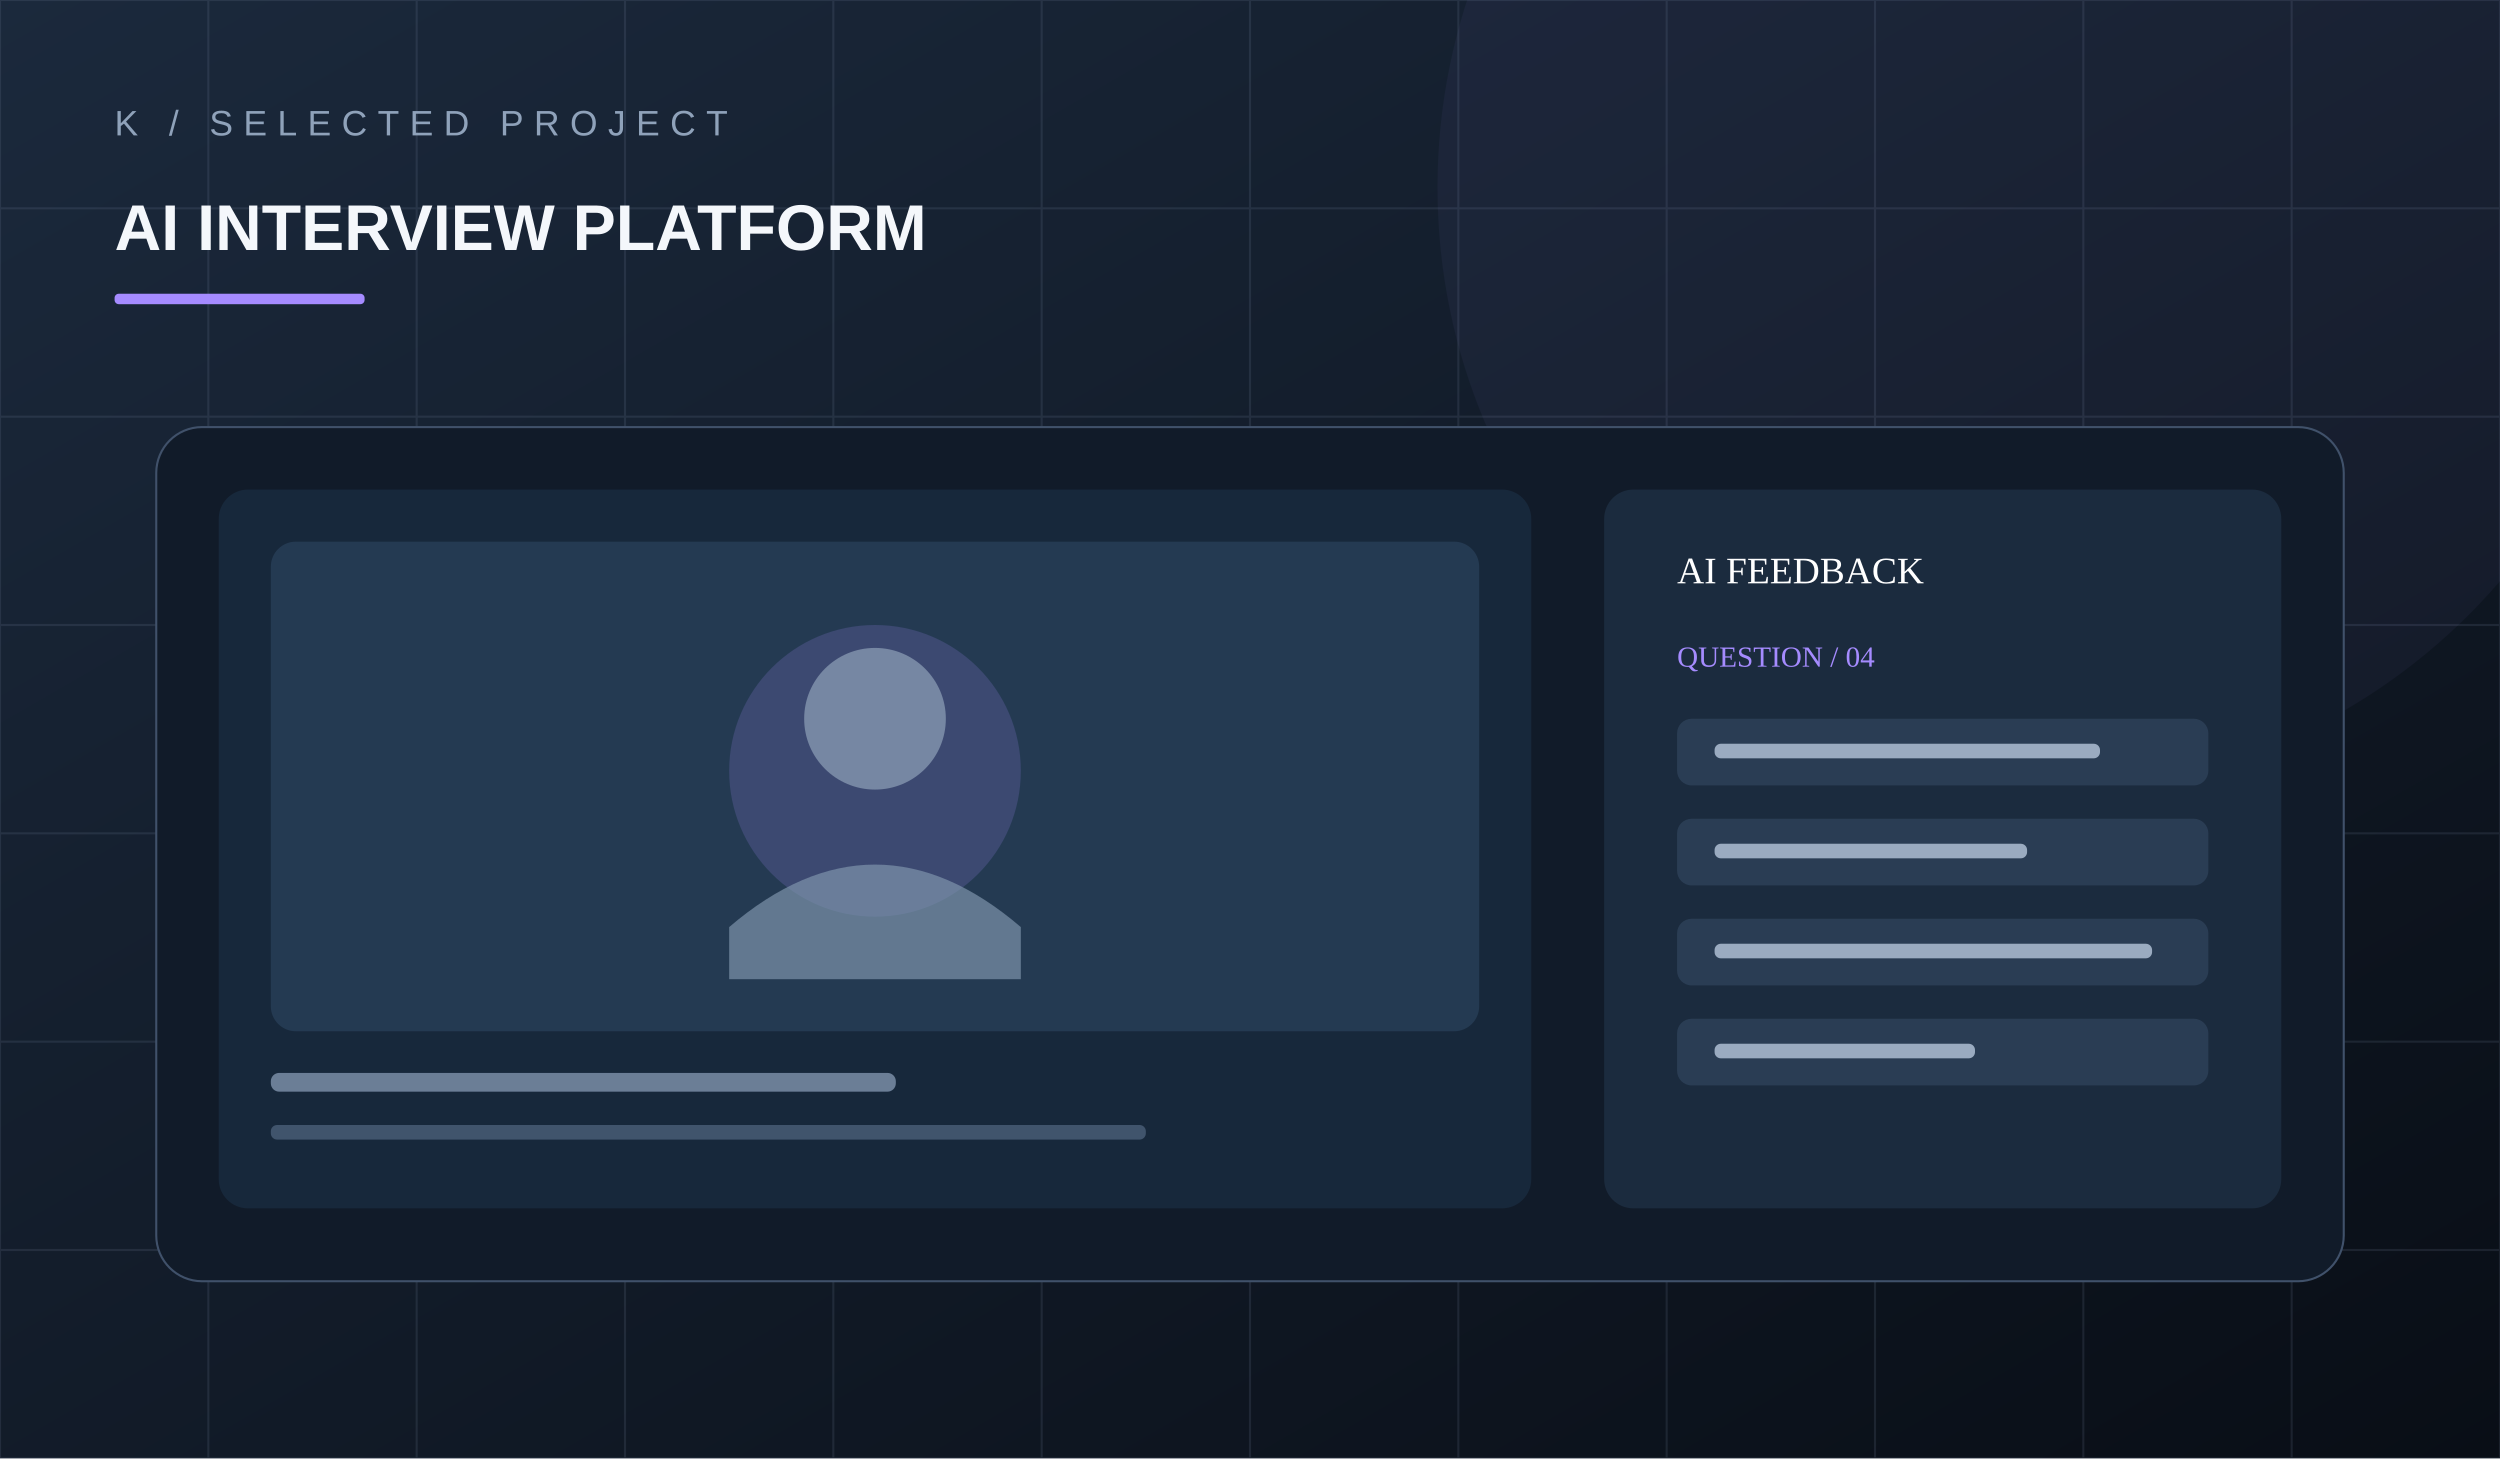
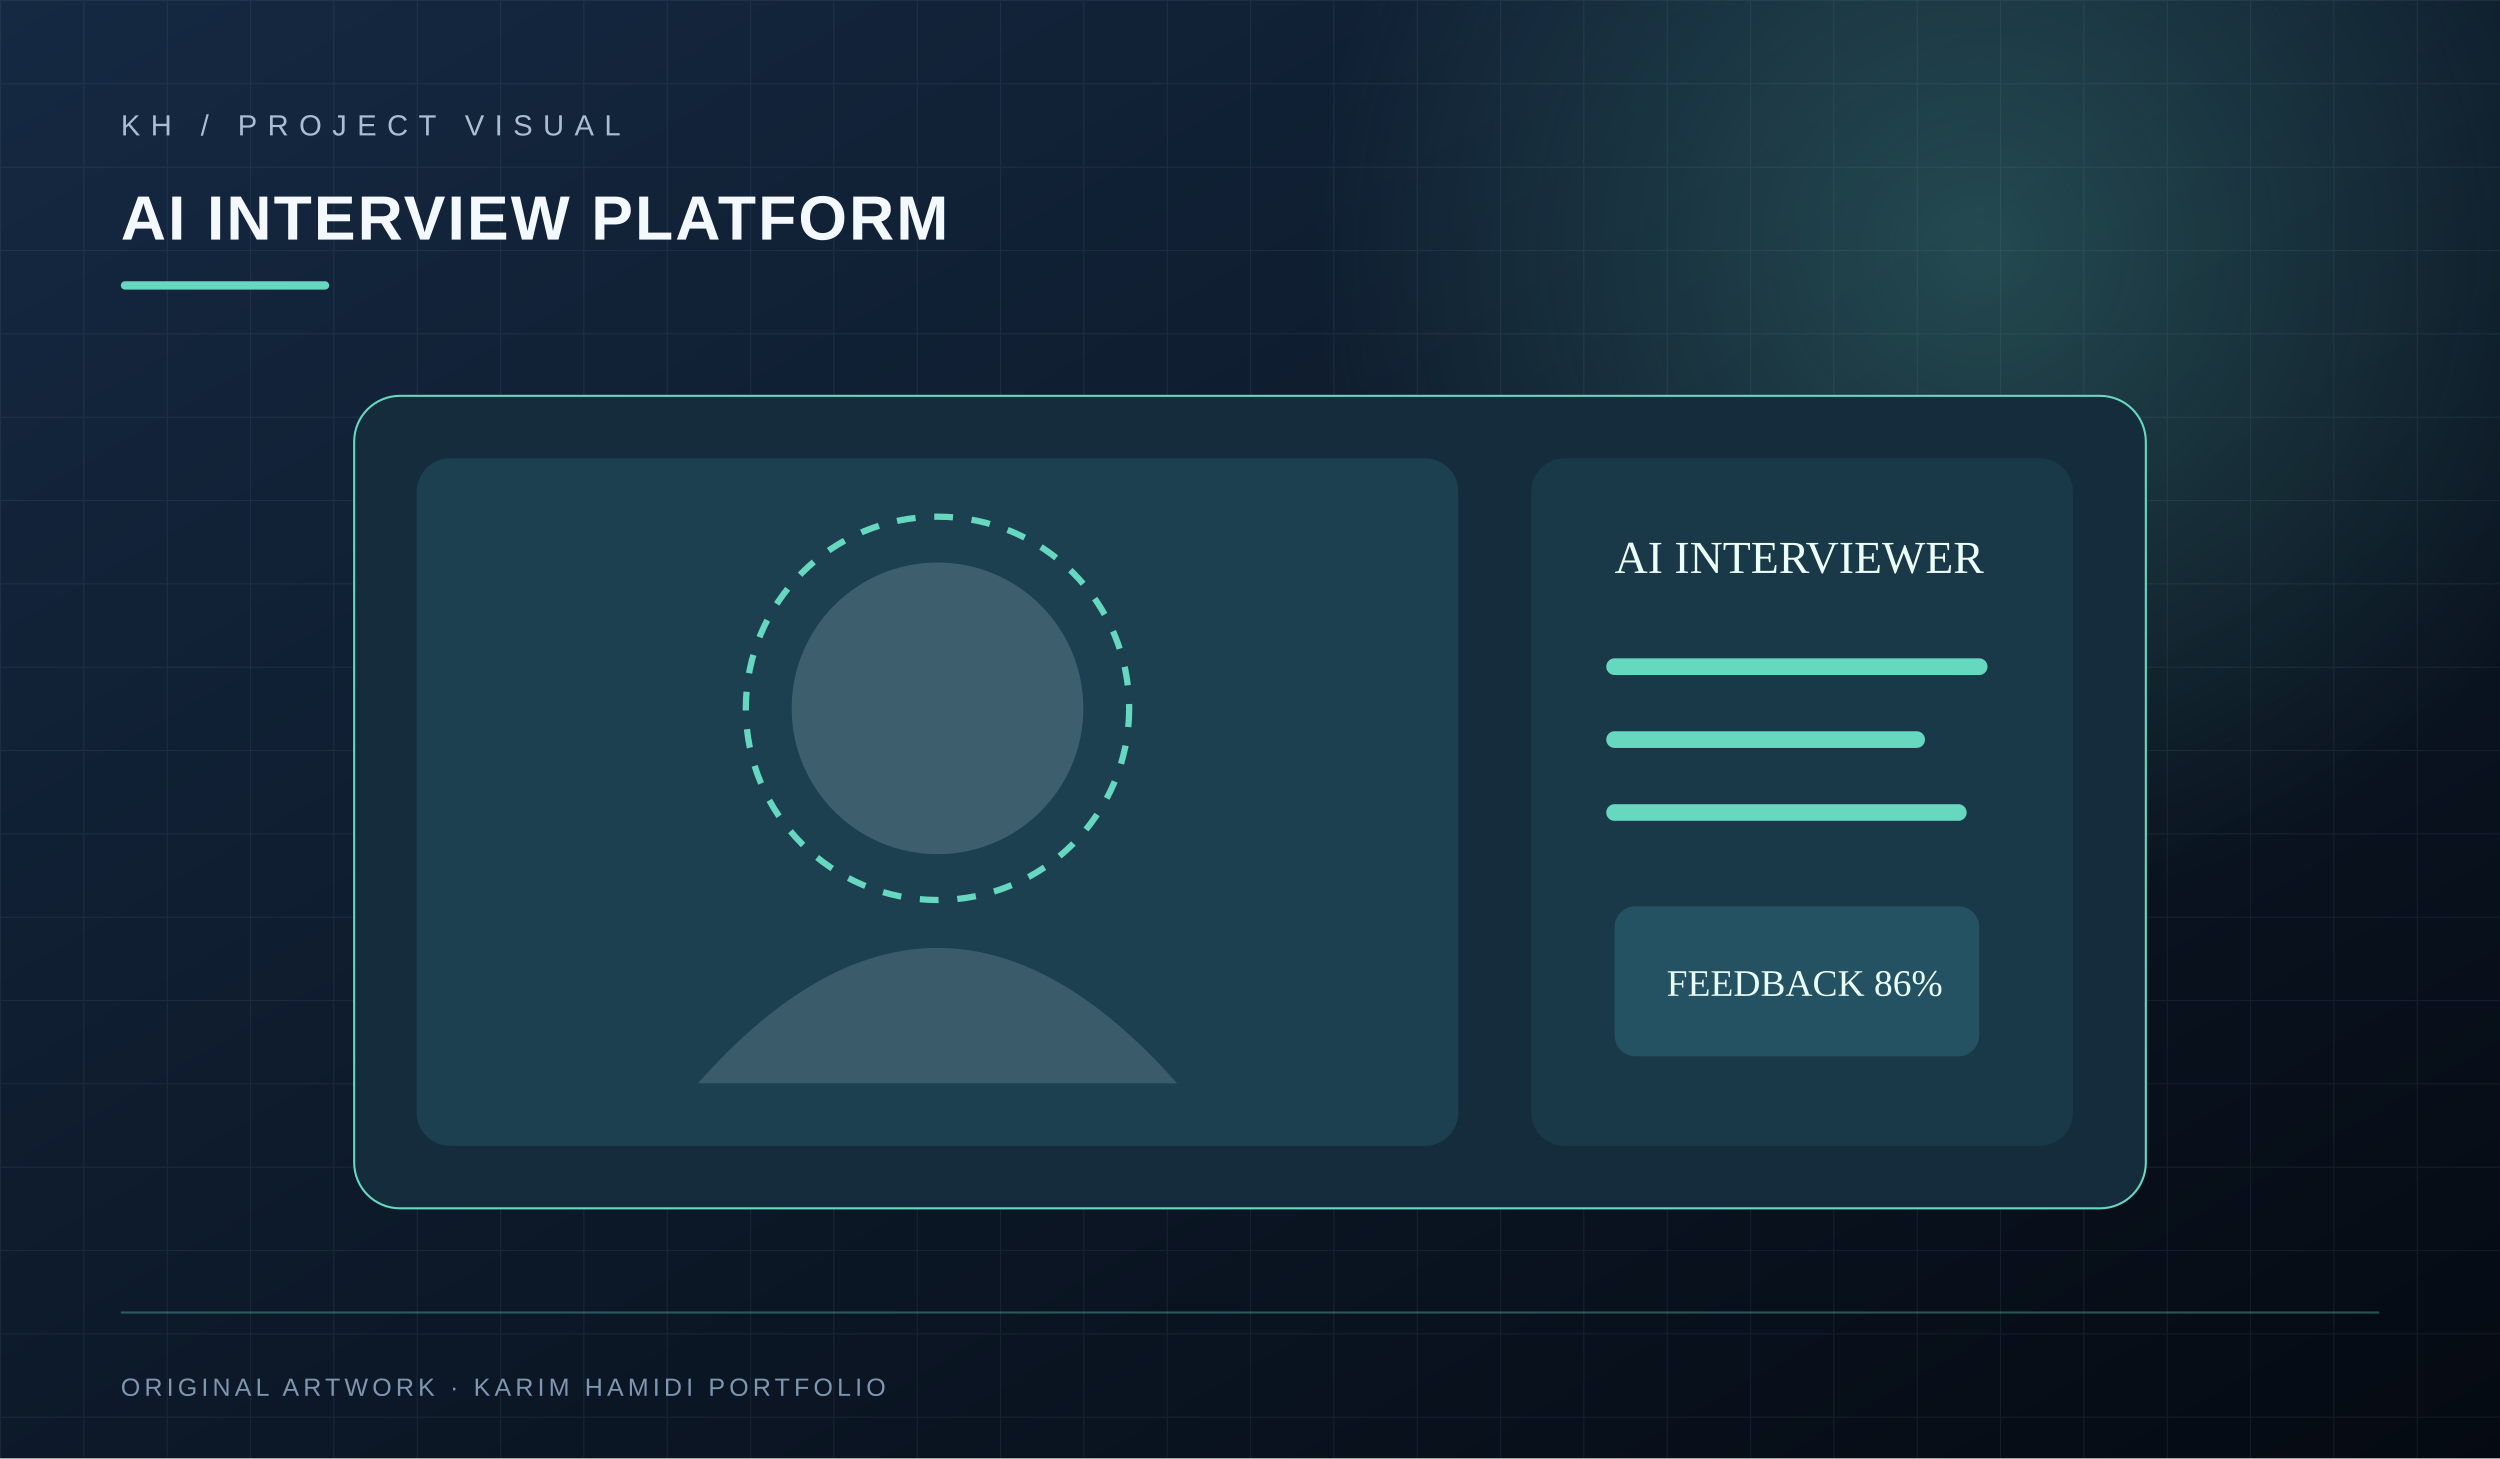
<svg xmlns="http://www.w3.org/2000/svg" width="1200" height="700" viewBox="0 0 1200 700">
  <defs>
-     <linearGradient id="b" x1="0" y1="0" x2="1" y2="1">
-       <stop stop-color="#1b293c" />
-       <stop offset="1" stop-color="#090e16" />
+     <linearGradient id="b" x2="1" y2="1">
+       <stop stop-color="#152942" />
+       <stop offset="1" stop-color="#050a12" />
    </linearGradient>
-     <linearGradient id="p">
-       <stop stop-color="#2a405a" />
-       <stop offset="1" stop-color="#101a28" />
-     </linearGradient>
+     <pattern id="g" width="40" height="40" patternUnits="userSpaceOnUse">
+       <path d="M40 0H0V40" fill="none" stroke="#9bb4d0" stroke-opacity=".09" />
+     </pattern>
+     <radialGradient id="a">
+       <stop stop-color="#67d8c0" stop-opacity=".25" />
+       <stop offset="1" stop-color="#67d8c0" stop-opacity="0" />
+     </radialGradient>
  </defs>
  <rect width="1200" height="700" fill="url(#b)" />
-   <g opacity=".13" stroke="#91a5c0">
-     <path d="M0 0V700" />
-     <path d="M100 0V700" />
-     <path d="M200 0V700" />
-     <path d="M300 0V700" />
-     <path d="M400 0V700" />
-     <path d="M500 0V700" />
-     <path d="M600 0V700" />
-     <path d="M700 0V700" />
-     <path d="M800 0V700" />
-     <path d="M900 0V700" />
-     <path d="M1000 0V700" />
-     <path d="M1100 0V700" />
-     <path d="M1200 0V700" />
-     <path d="M0 0H1200" />
-     <path d="M0 100H1200" />
-     <path d="M0 200H1200" />
-     <path d="M0 300H1200" />
-     <path d="M0 400H1200" />
-     <path d="M0 500H1200" />
-     <path d="M0 600H1200" />
-     <path d="M0 700H1200" />
-   </g>
-   <circle cx="980" cy="90" r="290" fill="#a58bff" opacity=".05" />
-   <text x="55" y="65" fill="#8fa2ba" font-family="Arial" font-size="17" letter-spacing="5">K / SELECTED PROJECT</text>
-   <text x="55" y="120" fill="#f4f7fb" font-family="Arial" font-size="31" font-weight="700">AI INTERVIEW PLATFORM</text>
-   <rect x="55" y="141" width="120" height="5" rx="2" fill="#a58bff" />
-   <rect x="75" y="205" width="1050" height="410" rx="22" fill="#111b29" stroke="#40516a" />
-   <rect x="105" y="235" width="630" height="345" rx="14" fill="#17283b" />
-   <rect x="130" y="260" width="580" height="235" rx="12" fill="#243a52" />
-   <circle cx="420" cy="370" r="70" fill="#a58bff" opacity=".18" />
-   <circle cx="420" cy="345" r="34" fill="#9db0c4" opacity=".6" />
-   <path d="M350 445Q420 385 490 445V470H350Z" fill="#8399b0" opacity=".65" />
-   <rect x="130" y="515" width="300" height="9" rx="4" fill="#6b7e96" />
-   <rect x="130" y="540" width="420" height="7" rx="3" fill="#40546c" />
-   <rect x="770" y="235" width="325" height="345" rx="14" fill="#1b2b3e" />
-   <text x="805" y="280" fill="#fff" font-size="18">AI FEEDBACK</text>
-   <text x="805" y="320" fill="#a58bff" font-size="14">QUESTION / 04</text>
-   <rect x="805" y="345" width="255" height="32" rx="7" fill="#2a3d54" />
-   <rect x="823" y="357" width="185" height="7" rx="3" fill="#9aabc0" />
-   <rect x="805" y="393" width="255" height="32" rx="7" fill="#2a3d54" />
-   <rect x="823" y="405" width="150" height="7" rx="3" fill="#9aabc0" />
-   <rect x="805" y="441" width="255" height="32" rx="7" fill="#2a3d54" />
-   <rect x="823" y="453" width="210" height="7" rx="3" fill="#9aabc0" />
-   <rect x="805" y="489" width="255" height="32" rx="7" fill="#2a3d54" />
-   <rect x="823" y="501" width="125" height="7" rx="3" fill="#9aabc0" />
+   <rect width="1200" height="700" fill="url(#g)" />
+   <circle cx="950" cy="120" r="320" fill="url(#a)" />
+   <text x="58" y="65" fill="#a9bdd4" font-family="Arial" font-size="14" letter-spacing="5">KH / PROJECT VISUAL</text>
+   <text x="58" y="115" fill="#f4f8ff" font-family="Arial" font-size="30" font-weight="700" letter-spacing="1">AI INTERVIEW PLATFORM</text>
+   <rect x="58" y="135" width="100" height="4" rx="2" fill="#67d8c0" />
+   <rect x="170" y="190" width="860" height="390" rx="22" fill="#142c3b" stroke="#67d8c0" />
+   <rect x="200" y="220" width="500" height="330" rx="16" fill="#1c4050" />
+   <circle cx="450" cy="340" r="70" fill="#b3c8d0" opacity=".22" />
+   <path d="M335 520Q450 390 565 520" fill="#b3c8d0" opacity=".2" />
+   <circle cx="450" cy="340" r="92" fill="none" stroke="#67d8c0" stroke-width="3" stroke-dasharray="9 9" />
+   <rect x="735" y="220" width="260" height="330" rx="16" fill="#1a3948" />
+   <text x="775" y="275" fill="#edfff9" font-size="22">AI INTERVIEWER</text>
+   <path d="M775 320h175M775 355h145M775 390h165" stroke="#67d8c0" stroke-width="8" stroke-linecap="round" />
+   <rect x="775" y="435" width="175" height="72" rx="10" fill="#245263" />
+   <text x="800" y="478" fill="#eafffa" font-size="18">FEEDBACK 86%</text>
+   <path d="M58 630H1142" stroke="#67d8c0" stroke-opacity=".35" />
+   <text x="58" y="670" fill="#8096b0" font-family="Arial" font-size="12" letter-spacing="2">ORIGINAL ARTWORK · KARIM HAMIDI PORTFOLIO</text>
</svg>
